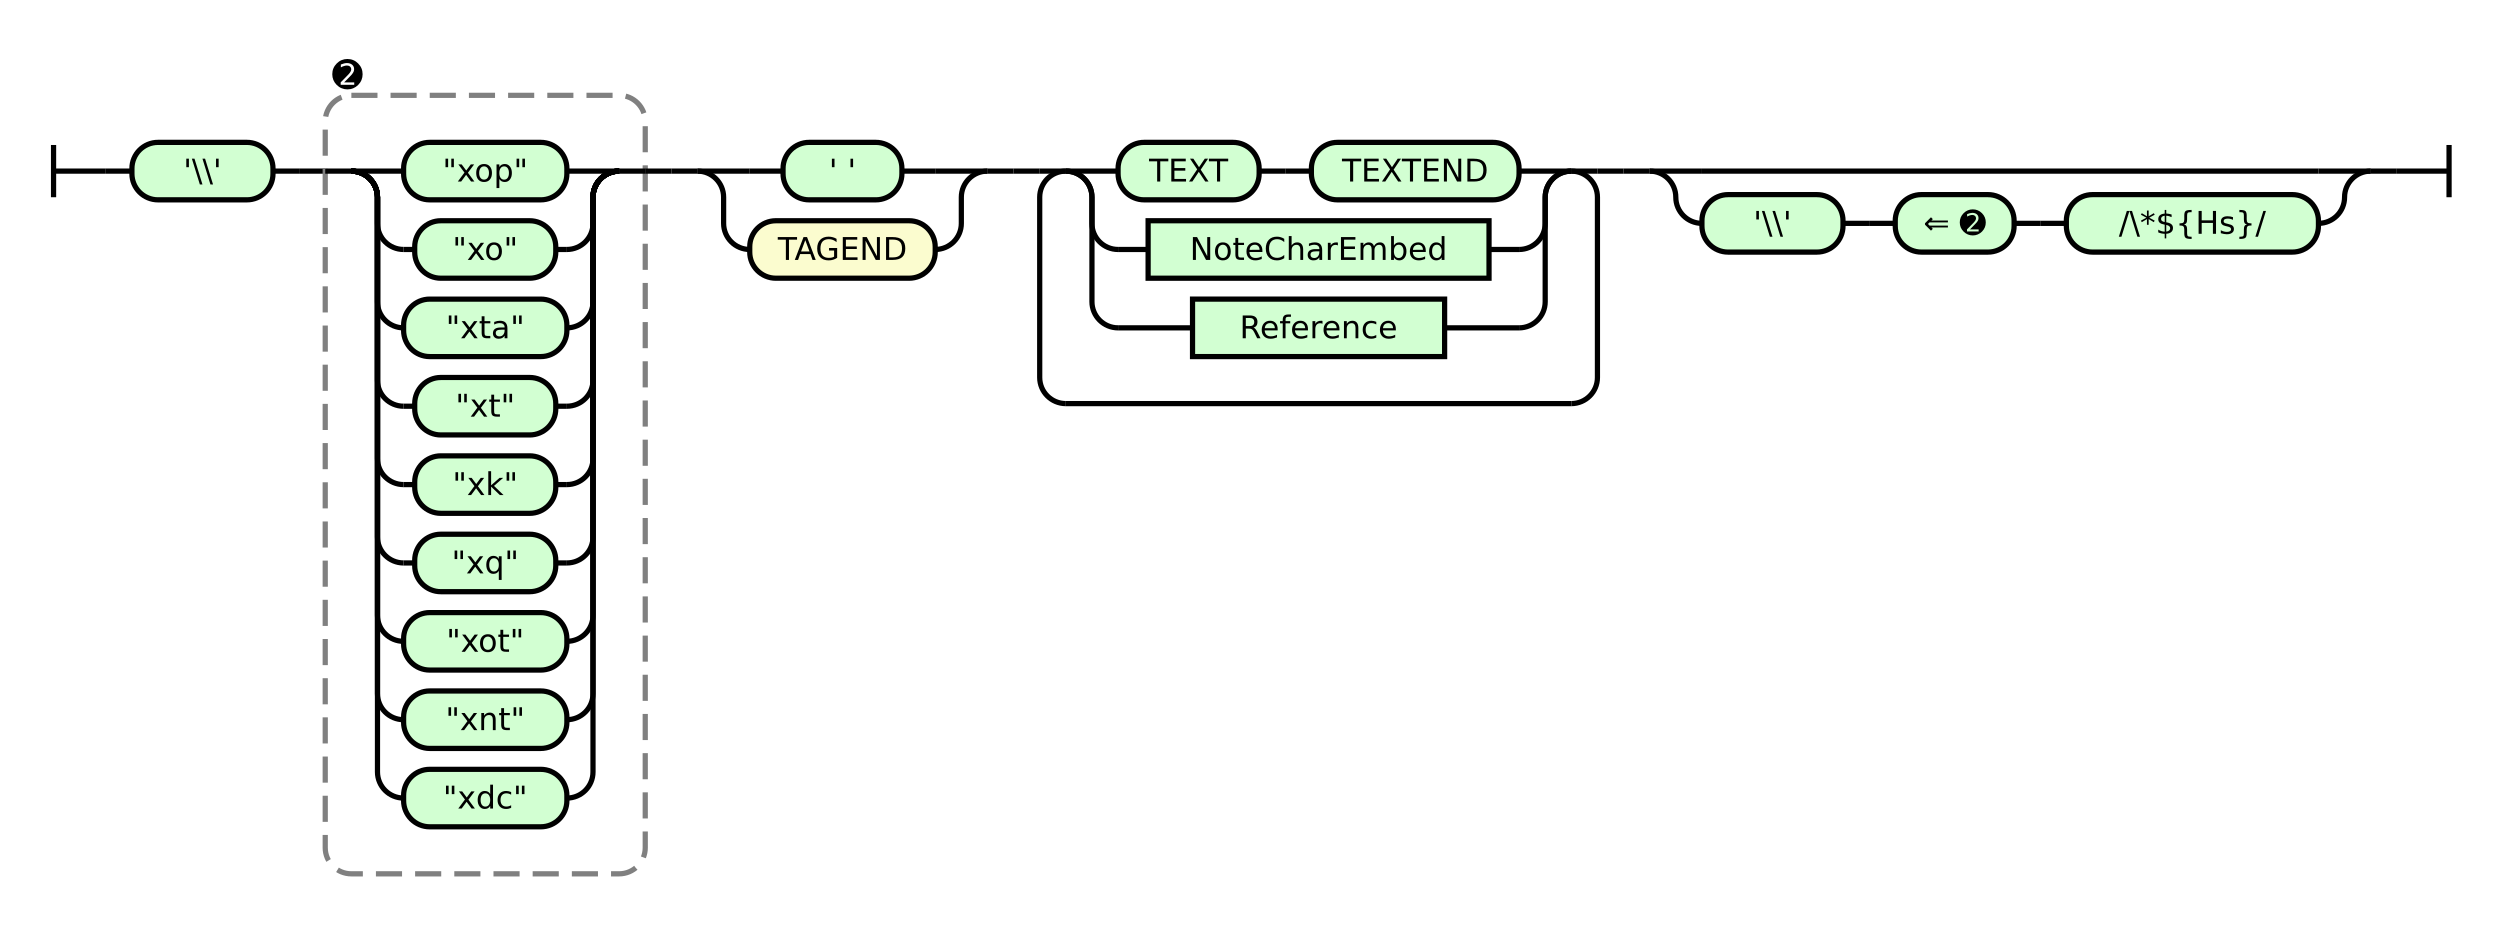
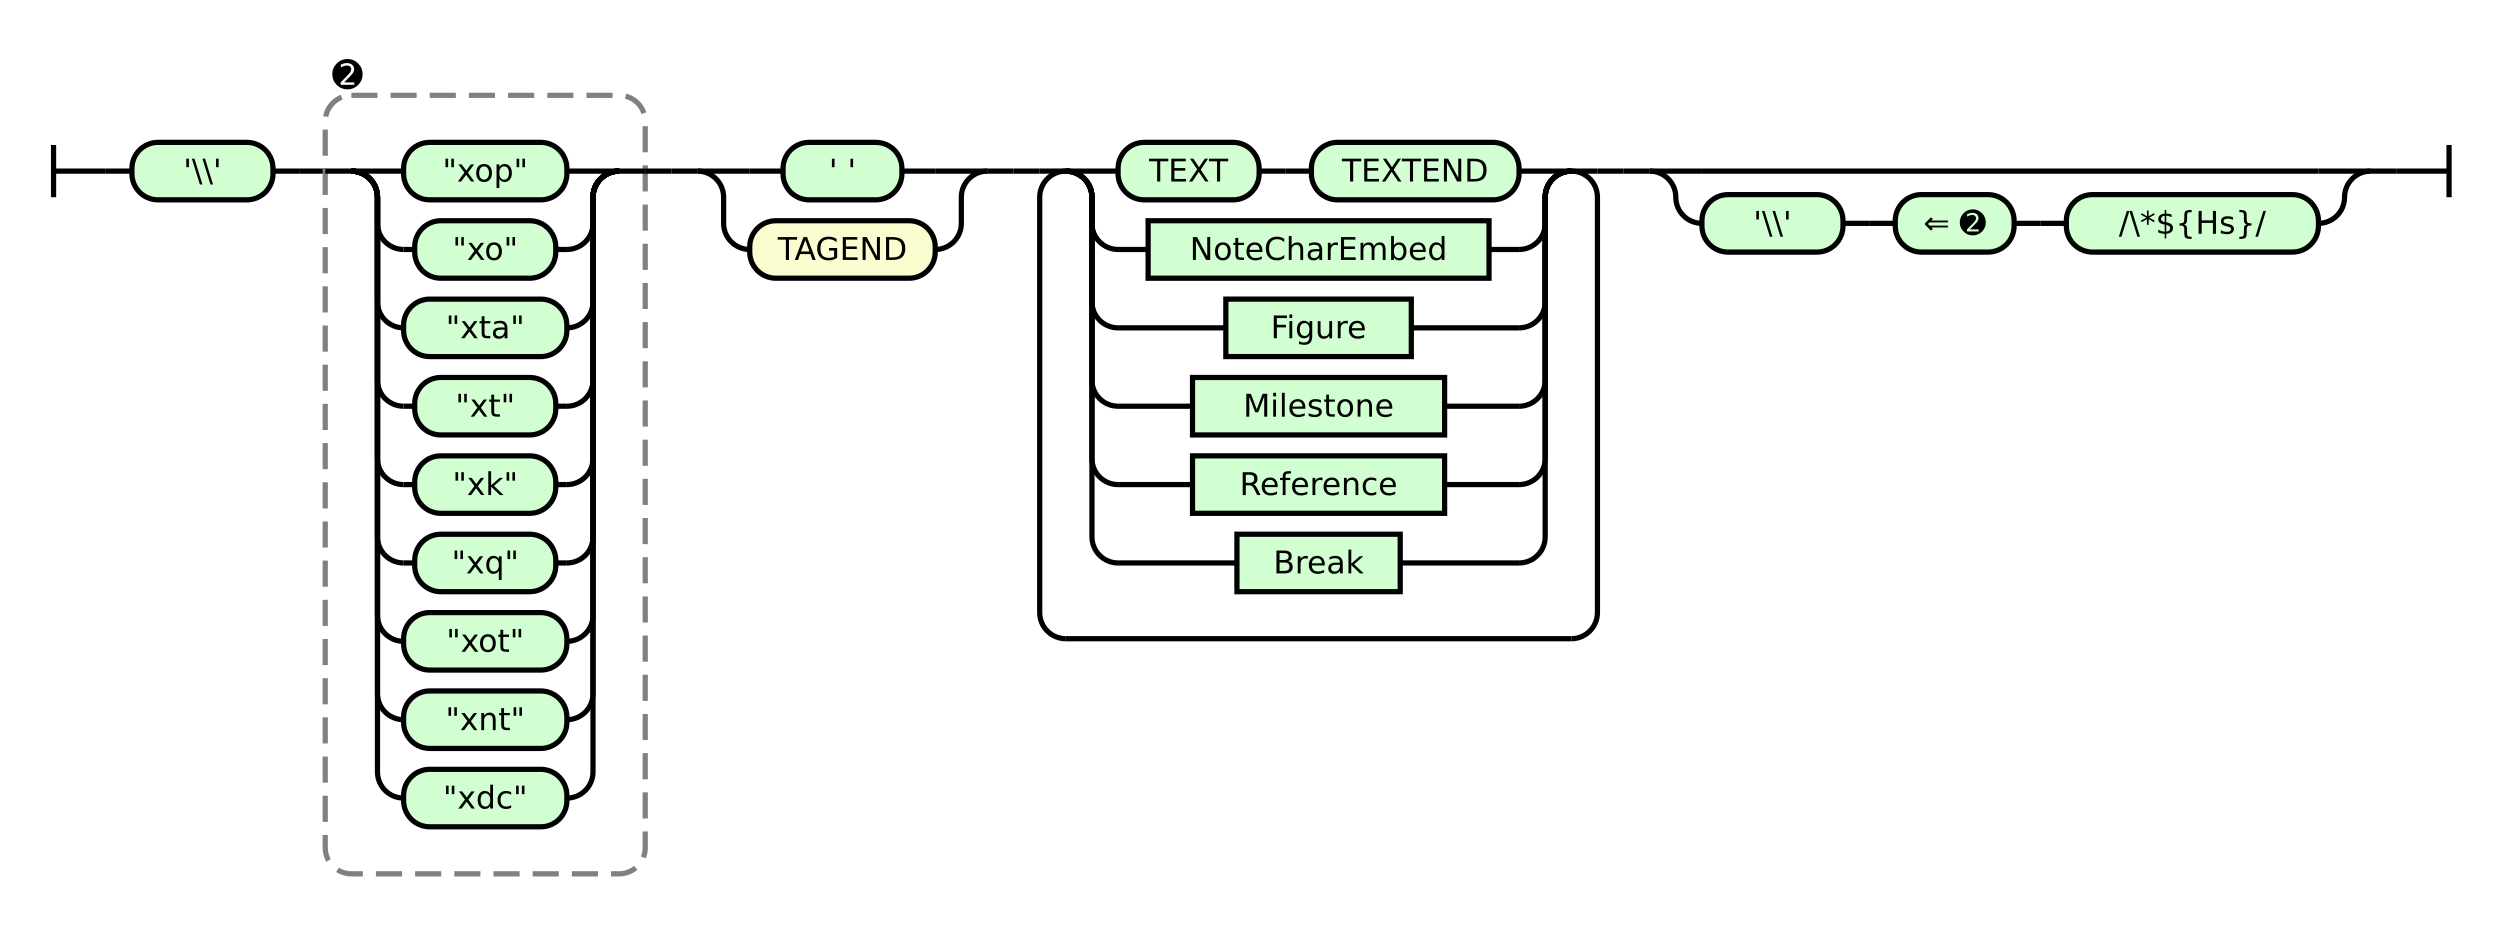
<svg xmlns="http://www.w3.org/2000/svg" class="railroad-diagram" height="354" viewBox="0 0 957.0 354" width="957.0">
  <g transform="translate(.5 .5)">
    <style>/*  */

    svg.railroad-diagram {
        background-color: hsl(30,20%,95%);
    }
    svg.railroad-diagram path {
        stroke-width: 2;
        stroke: black;
        fill: none;
    }
    svg.railroad-diagram text {
        font-size: 12px;
        text-anchor: middle;
        font-family: DejaVu Sans;
    }
    svg.railroad-diagram text.label {
        text-anchor:start;
    }
    svg.railroad-diagram text.comment {
        font-family: DejaVu Sans;
        font-size: 14px;
    }
    svg.railroad-diagram rect{
        stroke-width: 2;
        stroke: black;
        fill: rgb(210, 255, 210);
    }
    svg.railroad-diagram rect.group-box {
        stroke: gray;
        stroke-dasharray: 10 5;
        fill: none;
    }
    .terminal {
        font-family: DejaVu Sans;
    }
    svg.railroad-diagram g.altterminal rect {
        fill: rgb(251, 252, 207)
    }

/*  */
</style>
    <g>
      <path d="M 20 55 v 20 m 0 -10 h 20" />
    </g>
    <path d="M 40 65 h 10" />
    <g>
      <path d="M 50 65 h 0.0" />
      <path d="M 907.0 65 h 0.0" />
      <g class="terminal ">
        <path d="M 50.0 65 h 0.0" />
        <path d="M 104.0 65 h 0.0" />
        <rect height="22" rx="10" ry="10" width="54.0" x="50.0" y="54" />
        <text x="77.0" y="69">'\\'</text>
      </g>
      <path d="M 104.0 65 h 10" />
      <path d="M 114.0 65 h 10" />
      <g>
        <path d="M 124.0 65 h 0.0" />
        <path d="M 246.5 65 h 0.0" />
        <rect class="group-box" height="298" rx="10" ry="10" width="122.5" x="124.0" y="36" />
        <g>
          <path d="M 124.0 65 h 10.0" />
          <path d="M 236.5 65 h 10.0" />
          <g>
            <path d="M 134.0 65 h 0.0" />
            <path d="M 236.5 65 h 0.0" />
            <path d="M 134.0 65 h 20" />
            <g class="terminal ">
              <path d="M 154.0 65 h 0.0" />
              <path d="M 216.5 65 h 0.0" />
              <rect height="22" rx="10" ry="10" width="62.5" x="154.0" y="54" />
              <text x="185.25" y="69">"xop"</text>
            </g>
            <path d="M 216.5 65 h 20" />
            <path d="M 134.0 65 a 10 10 0 0 1 10 10 v 10 a 10 10 0 0 0 10 10" />
            <g class="terminal ">
              <path d="M 154.0 95 h 4.25" />
              <path d="M 212.25 95 h 4.25" />
              <rect height="22" rx="10" ry="10" width="54.0" x="158.25" y="84" />
              <text x="185.25" y="99">"xo"</text>
            </g>
            <path d="M 216.5 95 a 10 10 0 0 0 10 -10 v -10 a 10 10 0 0 1 10 -10" />
            <path d="M 134.0 65 a 10 10 0 0 1 10 10 v 40 a 10 10 0 0 0 10 10" />
            <g class="terminal ">
              <path d="M 154.0 125 h 0.0" />
              <path d="M 216.5 125 h 0.0" />
              <rect height="22" rx="10" ry="10" width="62.5" x="154.0" y="114" />
              <text x="185.25" y="129">"xta"</text>
            </g>
            <path d="M 216.5 125 a 10 10 0 0 0 10 -10 v -40 a 10 10 0 0 1 10 -10" />
            <path d="M 134.0 65 a 10 10 0 0 1 10 10 v 70 a 10 10 0 0 0 10 10" />
            <g class="terminal ">
              <path d="M 154.0 155 h 4.25" />
              <path d="M 212.25 155 h 4.25" />
              <rect height="22" rx="10" ry="10" width="54.0" x="158.25" y="144" />
              <text x="185.25" y="159">"xt"</text>
            </g>
            <path d="M 216.5 155 a 10 10 0 0 0 10 -10 v -70 a 10 10 0 0 1 10 -10" />
            <path d="M 134.0 65 a 10 10 0 0 1 10 10 v 100 a 10 10 0 0 0 10 10" />
            <g class="terminal ">
              <path d="M 154.0 185 h 4.25" />
              <path d="M 212.25 185 h 4.25" />
              <rect height="22" rx="10" ry="10" width="54.0" x="158.25" y="174" />
              <text x="185.25" y="189">"xk"</text>
            </g>
            <path d="M 216.5 185 a 10 10 0 0 0 10 -10 v -100 a 10 10 0 0 1 10 -10" />
            <path d="M 134.0 65 a 10 10 0 0 1 10 10 v 130 a 10 10 0 0 0 10 10" />
            <g class="terminal ">
              <path d="M 154.0 215 h 4.25" />
              <path d="M 212.25 215 h 4.25" />
              <rect height="22" rx="10" ry="10" width="54.0" x="158.25" y="204" />
              <text x="185.25" y="219">"xq"</text>
            </g>
            <path d="M 216.5 215 a 10 10 0 0 0 10 -10 v -130 a 10 10 0 0 1 10 -10" />
            <path d="M 134.0 65 a 10 10 0 0 1 10 10 v 160 a 10 10 0 0 0 10 10" />
            <g class="terminal ">
              <path d="M 154.0 245 h 0.0" />
              <path d="M 216.5 245 h 0.0" />
              <rect height="22" rx="10" ry="10" width="62.5" x="154.0" y="234" />
              <text x="185.25" y="249">"xot"</text>
            </g>
            <path d="M 216.5 245 a 10 10 0 0 0 10 -10 v -160 a 10 10 0 0 1 10 -10" />
            <path d="M 134.0 65 a 10 10 0 0 1 10 10 v 190 a 10 10 0 0 0 10 10" />
            <g class="terminal ">
              <path d="M 154.0 275 h 0.0" />
              <path d="M 216.5 275 h 0.0" />
              <rect height="22" rx="10" ry="10" width="62.5" x="154.0" y="264" />
              <text x="185.25" y="279">"xnt"</text>
            </g>
            <path d="M 216.5 275 a 10 10 0 0 0 10 -10 v -190 a 10 10 0 0 1 10 -10" />
            <path d="M 134.0 65 a 10 10 0 0 1 10 10 v 220 a 10 10 0 0 0 10 10" />
            <g class="terminal ">
              <path d="M 154.0 305 h 0.0" />
              <path d="M 216.5 305 h 0.0" />
              <rect height="22" rx="10" ry="10" width="62.5" x="154.0" y="294" />
              <text x="185.25" y="309">"xdc"</text>
            </g>
            <path d="M 216.5 305 a 10 10 0 0 0 10 -10 v -220 a 10 10 0 0 1 10 -10" />
          </g>
        </g>
        <g class="non-terminal ">
          <path d="M 124.0 28 h 0.0" />
          <path d="M 141.0 28 h 0.0" />
          <text class="comment" x="132.5" y="33">➋</text>
        </g>
      </g>
      <path d="M 246.5 65 h 10" />
      <path d="M 256.5 65 h 10" />
      <g>
        <path d="M 266.5 65 h 0.0" />
        <path d="M 377.5 65 h 0.0" />
        <path d="M 266.5 65 h 20" />
        <g class="terminal ">
          <path d="M 286.5 65 h 12.75" />
          <path d="M 344.75 65 h 12.75" />
          <rect height="22" rx="10" ry="10" width="45.5" x="299.25" y="54" />
          <text x="322.0" y="69">' '</text>
        </g>
        <path d="M 357.5 65 h 20" />
        <path d="M 266.5 65 a 10 10 0 0 1 10 10 v 10 a 10 10 0 0 0 10 10" />
        <g class="terminal altterminal">
          <path d="M 286.5 95 h 0.0" />
          <path d="M 357.5 95 h 0.0" />
          <rect height="22" rx="10" ry="10" width="71.0" x="286.5" y="84" />
          <text x="322.0" y="99">TAGEND</text>
        </g>
        <path d="M 357.5 95 a 10 10 0 0 0 10 -10 v -10 a 10 10 0 0 1 10 -10" />
      </g>
      <path d="M 377.5 65 h 10" />
      <path d="M 387.5 65 h 10" />
      <g>
        <path d="M 397.5 65 h 0.0" />
        <path d="M 611.0 65 h 0.0" />
        <path d="M 397.5 65 h 10" />
        <g>
          <path d="M 407.5 65 h 0.0" />
          <path d="M 601.0 65 h 0.0" />
          <path d="M 407.5 65 h 20" />
          <g>
            <path d="M 427.5 65 h 0.0" />
            <path d="M 581.0 65 h 0.0" />
            <g class="terminal ">
              <path d="M 427.5 65 h 0.0" />
              <path d="M 481.5 65 h 0.0" />
              <rect height="22" rx="10" ry="10" width="54.0" x="427.5" y="54" />
              <text x="454.5" y="69">TEXT</text>
            </g>
            <path d="M 481.5 65 h 10" />
            <path d="M 491.5 65 h 10" />
            <g class="terminal ">
              <path d="M 501.5 65 h 0.0" />
              <path d="M 581.0 65 h 0.0" />
              <rect height="22" rx="10" ry="10" width="79.5" x="501.5" y="54" />
              <text x="541.25" y="69">TEXTEND</text>
            </g>
          </g>
          <path d="M 581.0 65 h 20" />
          <path d="M 407.5 65 a 10 10 0 0 1 10 10 v 10 a 10 10 0 0 0 10 10" />
          <g class="non-terminal ">
            <path d="M 427.5 95 h 11.5" />
            <path d="M 569.5 95 h 11.5" />
            <rect height="22" width="130.5" x="439.0" y="84" />
            <text x="504.25" y="99">NoteCharEmbed</text>
          </g>
          <path d="M 581.0 95 a 10 10 0 0 0 10 -10 v -10 a 10 10 0 0 1 10 -10" />
          <path d="M 407.5 65 a 10 10 0 0 1 10 10 v 40 a 10 10 0 0 0 10 10" />
          <g class="non-terminal ">
-             <path d="M 427.5 125 h 28.5" />
-             <path d="M 552.5 125 h 28.5" />
-             <rect height="22" width="96.5" x="456.0" y="114" />
-             <text x="504.25" y="129">Reference</text>
+             <path d="M 427.5 125 h 41.25" />
+             <path d="M 539.75 125 h 41.25" />
+             <rect height="22" width="71.0" x="468.75" y="114" />
+             <text x="504.25" y="129">Figure</text>
          </g>
          <path d="M 581.0 125 a 10 10 0 0 0 10 -10 v -40 a 10 10 0 0 1 10 -10" />
+           <path d="M 407.5 65 a 10 10 0 0 1 10 10 v 70 a 10 10 0 0 0 10 10" />
+           <g class="non-terminal ">
+             <path d="M 427.5 155 h 28.5" />
+             <path d="M 552.5 155 h 28.5" />
+             <rect height="22" width="96.5" x="456.0" y="144" />
+             <text x="504.25" y="159">Milestone</text>
+           </g>
+           <path d="M 581.0 155 a 10 10 0 0 0 10 -10 v -70 a 10 10 0 0 1 10 -10" />
+           <path d="M 407.5 65 a 10 10 0 0 1 10 10 v 100 a 10 10 0 0 0 10 10" />
+           <g class="non-terminal ">
+             <path d="M 427.5 185 h 28.5" />
+             <path d="M 552.5 185 h 28.5" />
+             <rect height="22" width="96.5" x="456.0" y="174" />
+             <text x="504.25" y="189">Reference</text>
+           </g>
+           <path d="M 581.0 185 a 10 10 0 0 0 10 -10 v -100 a 10 10 0 0 1 10 -10" />
+           <path d="M 407.5 65 a 10 10 0 0 1 10 10 v 130 a 10 10 0 0 0 10 10" />
+           <g class="non-terminal ">
+             <path d="M 427.5 215 h 45.5" />
+             <path d="M 535.5 215 h 45.5" />
+             <rect height="22" width="62.5" x="473.0" y="204" />
+             <text x="504.25" y="219">Break</text>
+           </g>
+           <path d="M 581.0 215 a 10 10 0 0 0 10 -10 v -130 a 10 10 0 0 1 10 -10" />
        </g>
        <path d="M 601.0 65 h 10" />
-         <path d="M 407.5 65 a 10 10 0 0 0 -10 10 v 69 a 10 10 0 0 0 10 10" />
-         <g>
-           <path d="M 407.5 154 h 193.5" />
-         </g>
-         <path d="M 601.0 154 a 10 10 0 0 0 10 -10 v -69 a 10 10 0 0 0 -10 -10" />
+         <path d="M 407.5 65 a 10 10 0 0 0 -10 10 v 159 a 10 10 0 0 0 10 10" />
+         <g>
+           <path d="M 407.5 244 h 193.5" />
+         </g>
+         <path d="M 601.0 244 a 10 10 0 0 0 10 -10 v -159 a 10 10 0 0 0 -10 -10" />
      </g>
      <path d="M 611.0 65 h 10" />
      <path d="M 621.0 65 h 10" />
      <g>
        <path d="M 631.0 65 h 0.0" />
        <path d="M 907.0 65 h 0.0" />
        <path d="M 631.0 65 h 20" />
        <g>
          <path d="M 651.0 65 h 236.0" />
        </g>
        <path d="M 887.0 65 h 20" />
        <path d="M 631.0 65 a 10 10 0 0 1 10 10 v 0 a 10 10 0 0 0 10 10" />
        <g>
          <path d="M 651.0 85 h 0.0" />
          <path d="M 887.0 85 h 0.0" />
          <g class="terminal ">
            <path d="M 651.0 85 h 0.0" />
            <path d="M 705.0 85 h 0.0" />
            <rect height="22" rx="10" ry="10" width="54.0" x="651.0" y="74" />
            <text x="678.0" y="89">'\\'</text>
          </g>
          <path d="M 705.0 85 h 10" />
          <path d="M 715.0 85 h 10" />
          <g class="terminal ">
            <path d="M 725.0 85 h 0.0" />
            <path d="M 770.5 85 h 0.0" />
            <rect height="22" rx="10" ry="10" width="45.5" x="725.0" y="74" />
            <text x="747.75" y="89">⇐ ➋</text>
          </g>
          <path d="M 770.5 85 h 10" />
          <path d="M 780.5 85 h 10" />
          <g class="terminal ">
            <path d="M 790.5 85 h 0.0" />
            <path d="M 887.0 85 h 0.0" />
            <rect height="22" rx="10" ry="10" width="96.5" x="790.5" y="74" />
            <text x="838.75" y="89">/\*${Hs}/</text>
          </g>
        </g>
        <path d="M 887.0 85 a 10 10 0 0 0 10 -10 v 0 a 10 10 0 0 1 10 -10" />
      </g>
    </g>
    <path d="M 907.0 65 h 10" />
    <path d="M 917.0 65 h 20 m 0 -10 v 20" />
  </g>
</svg>
